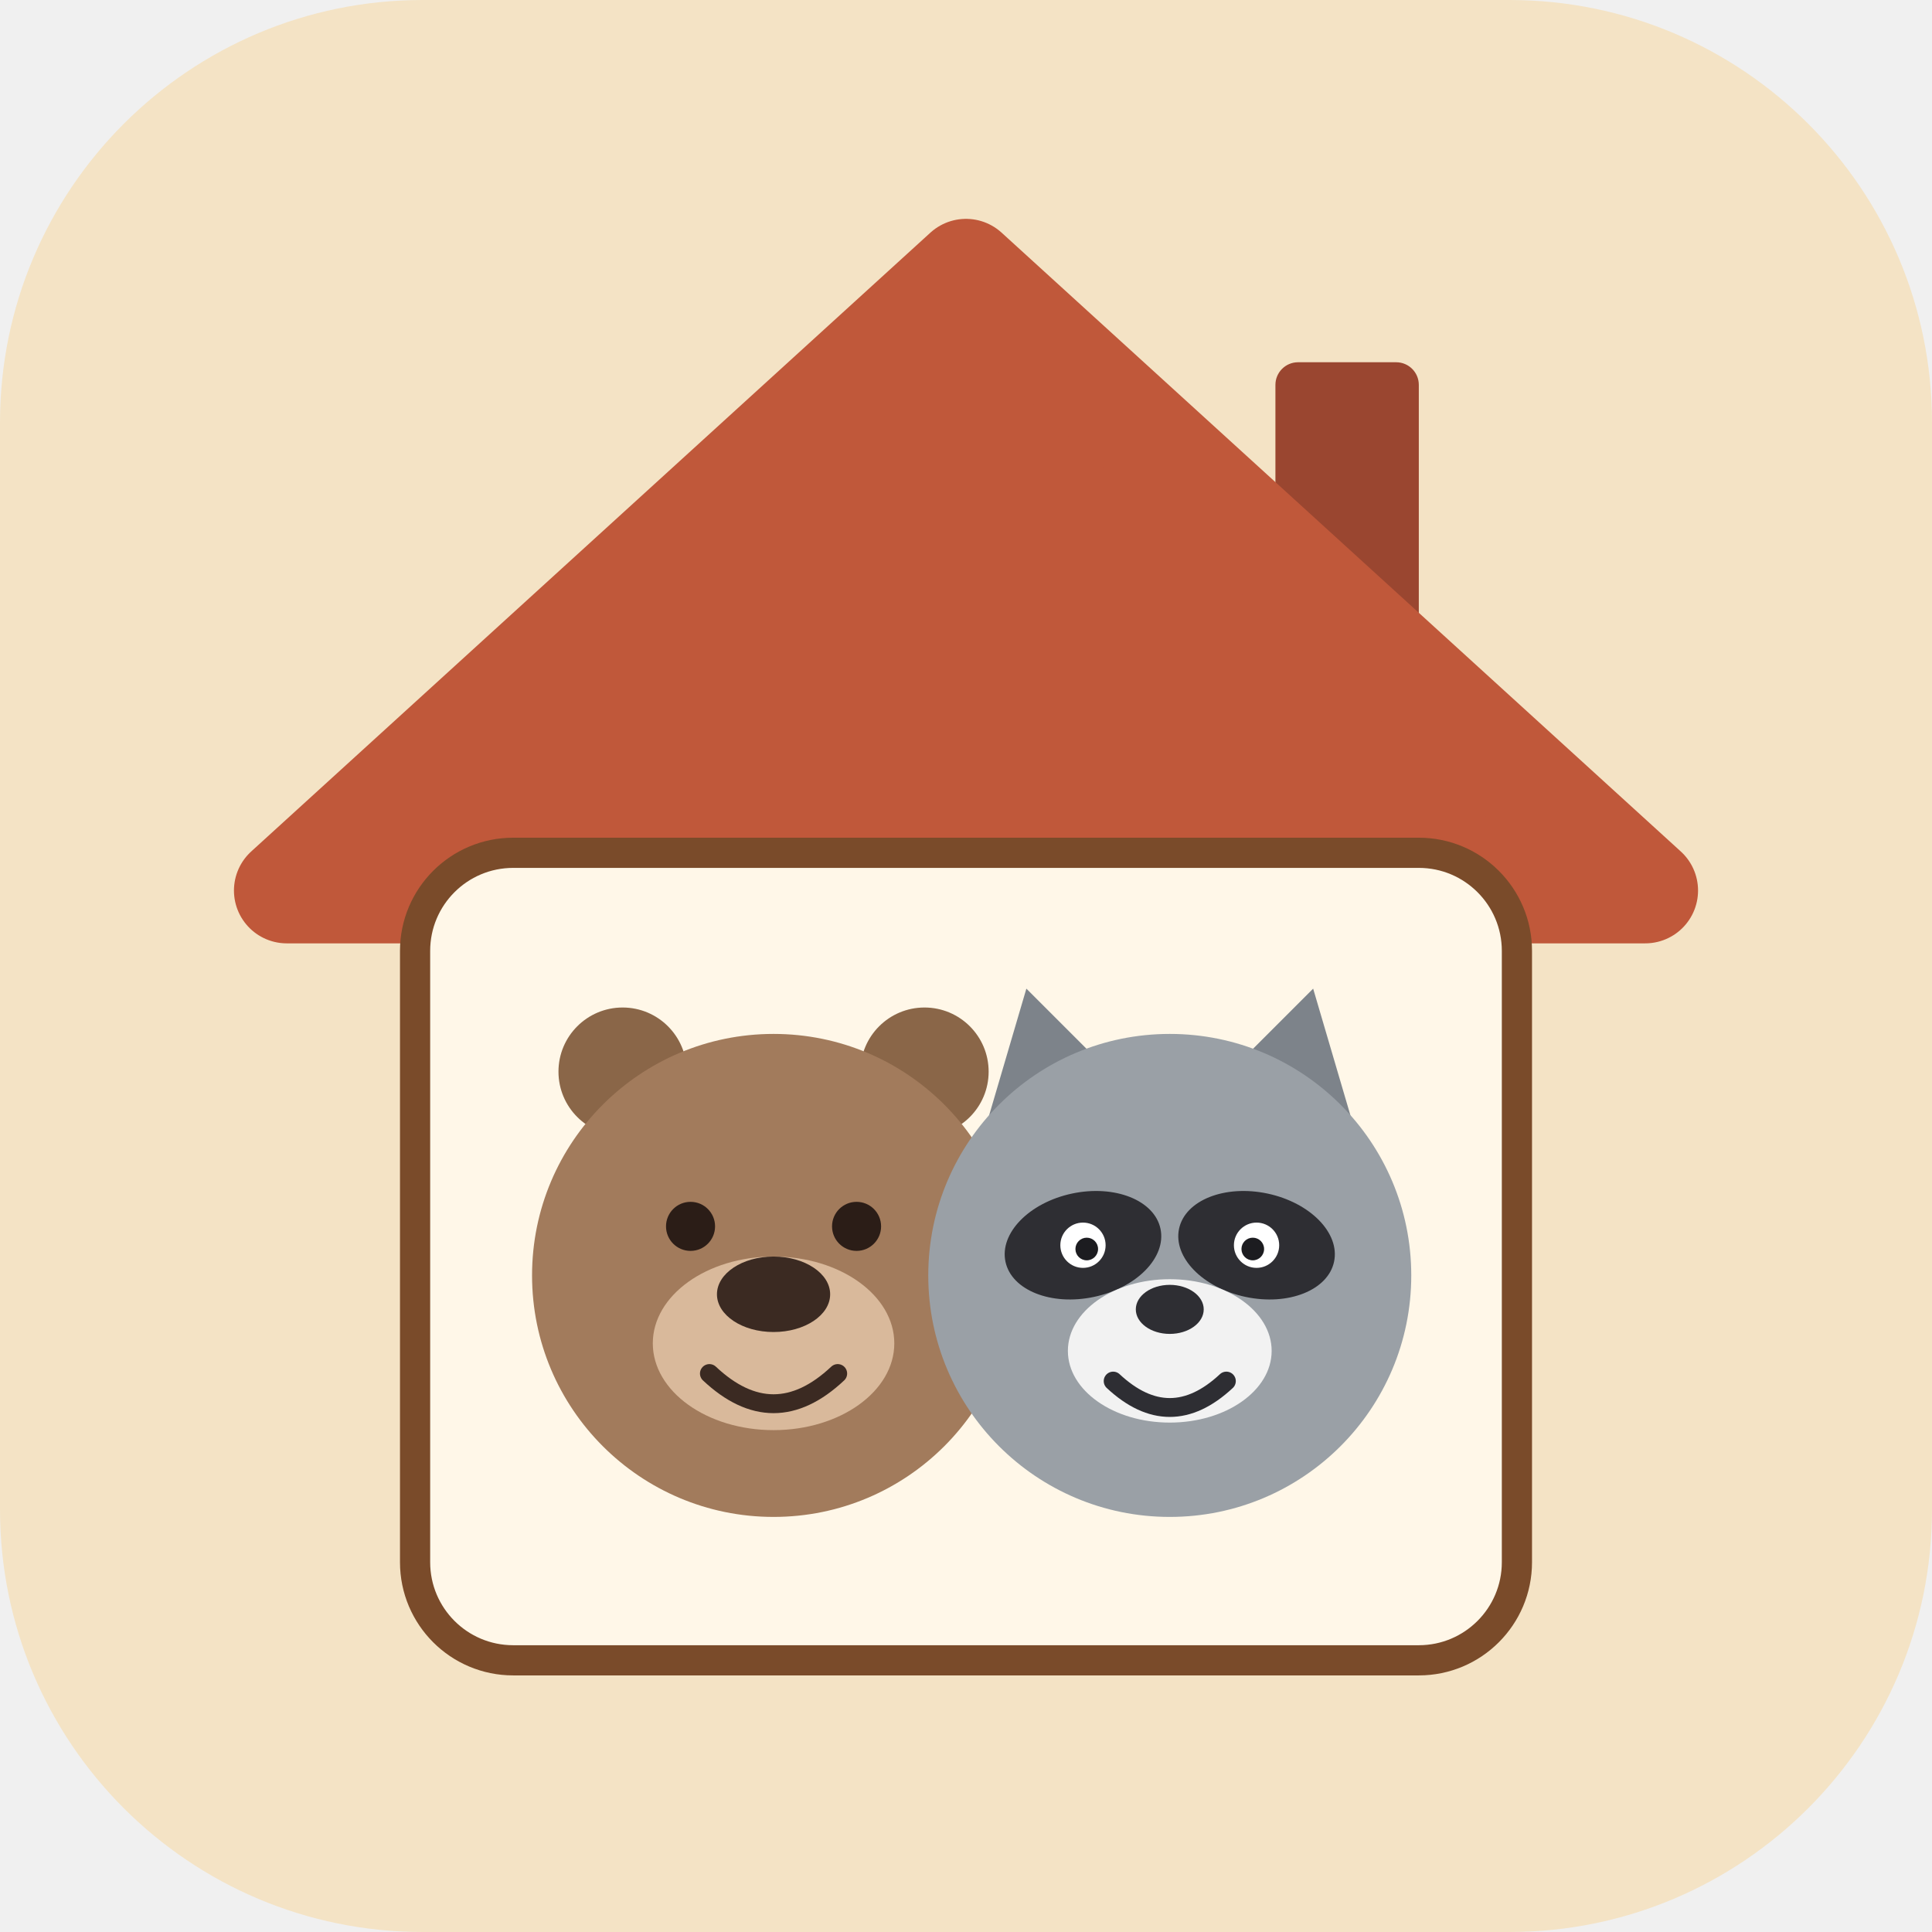
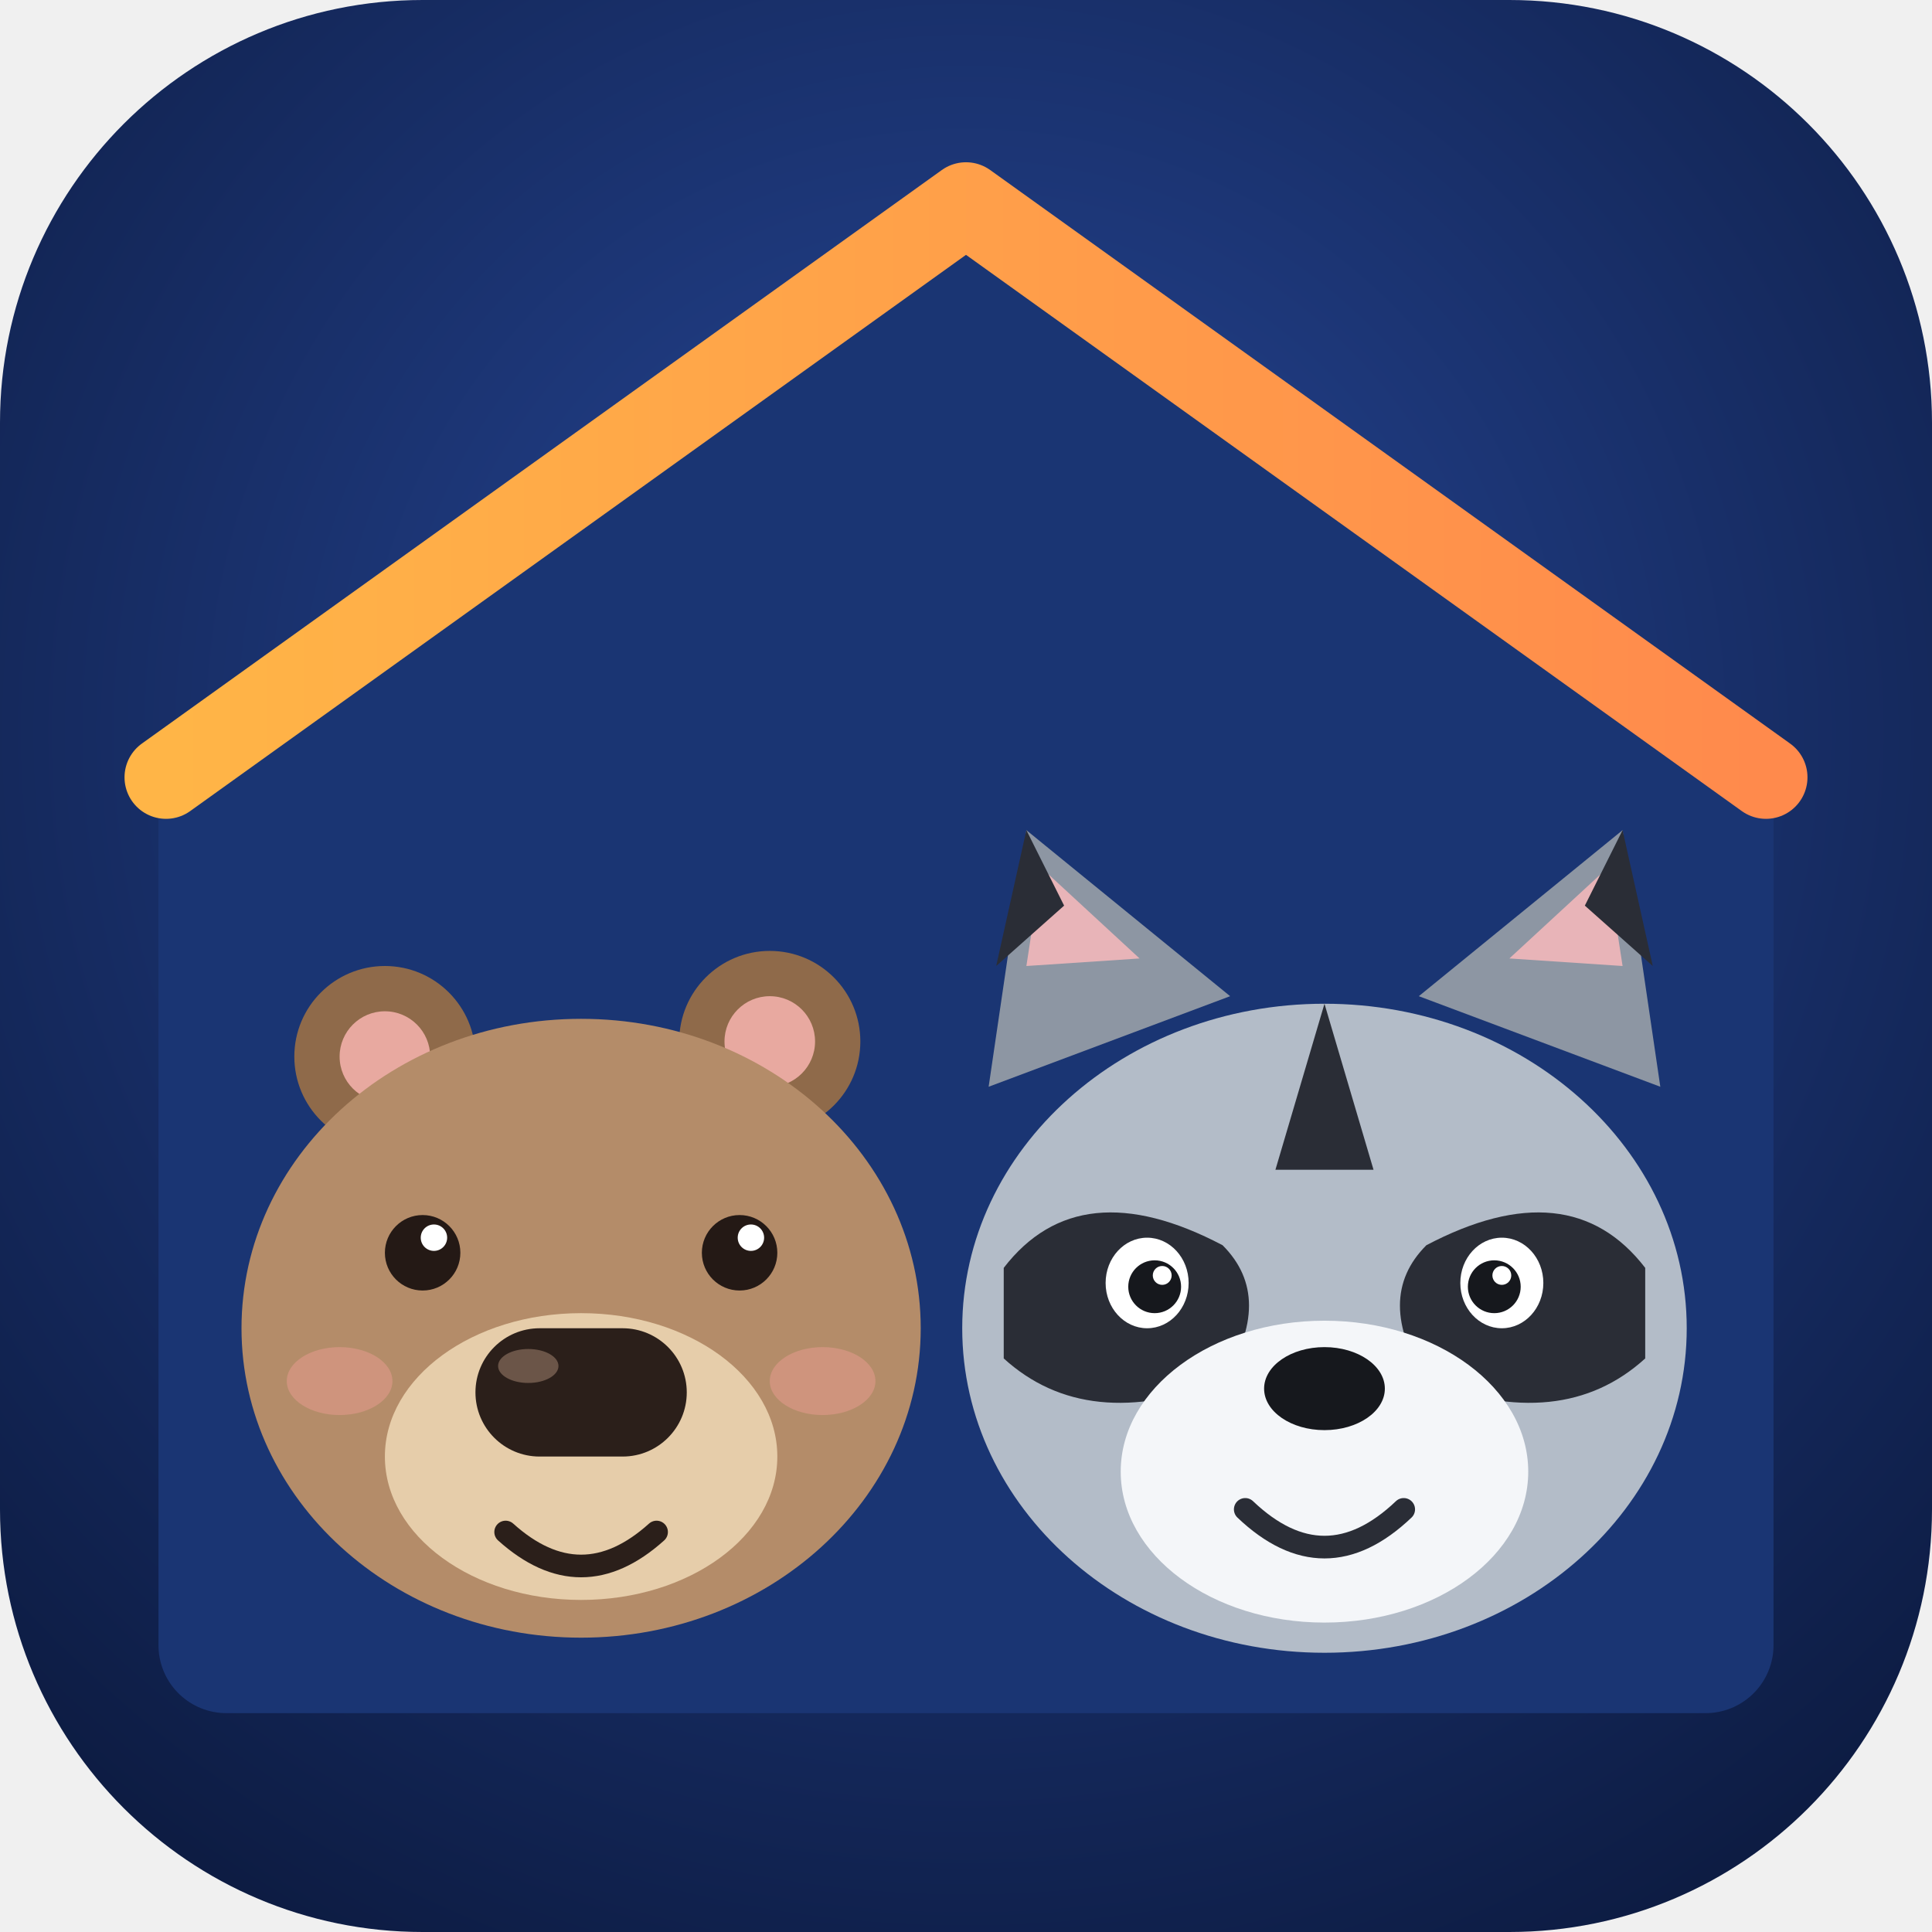
<svg xmlns="http://www.w3.org/2000/svg" viewBox="0 0 512 512">
-   <rect width="512" height="512" rx="112" fill="#f4e3c5" />
-   <rect x="338" y="96" width="38" height="80" rx="6" fill="#9a4630" />
-   <polygon points="256,72 76,236 436,236" fill="#c0583a" stroke="#c0583a" stroke-width="28" stroke-linejoin="round" />
-   <rect x="110" y="226" width="292" height="214" rx="26" fill="#fff7e8" stroke="#7a4b2a" stroke-width="8" />
-   <g>
-     <circle cx="165" cy="284" r="17" fill="#8a6648" />
-     <circle cx="245" cy="284" r="17" fill="#8a6648" />
-     <circle cx="205" cy="338" r="64" fill="#a27b5c" />
-     <ellipse cx="205" cy="356" rx="32" ry="23" fill="#d9b99b" />
-     <ellipse cx="205" cy="343" rx="15" ry="10" fill="#3b2a22" />
-     <circle cx="183" cy="325" r="6.5" fill="#2b1d17" />
-     <circle cx="227" cy="325" r="6.5" fill="#2b1d17" />
-     <path d="M188 364 Q205 380 222 364" fill="none" stroke="#3b2a22" stroke-width="5" stroke-linecap="round" />
-   </g>
-   <g>
-     <polygon points="262,296 272,262 298,288" fill="#7d838a" />
-     <polygon points="322,288 348,262 358,296" fill="#7d838a" />
-     <circle cx="310" cy="338" r="64" fill="#9aa0a6" />
-     <ellipse cx="287" cy="330" rx="21" ry="14" transform="rotate(-12 287 330)" fill="#2e2e33" />
-     <ellipse cx="333" cy="330" rx="21" ry="14" transform="rotate(12 333 330)" fill="#2e2e33" />
-     <circle cx="287" cy="330" r="6" fill="#fff" />
-     <circle cx="333" cy="330" r="6" fill="#fff" />
-     <circle cx="288" cy="331" r="3" fill="#1c1c20" />
-     <circle cx="332" cy="331" r="3" fill="#1c1c20" />
-     <ellipse cx="310" cy="358" rx="27" ry="19" fill="#f2f2f2" />
-     <ellipse cx="310" cy="347" rx="9" ry="6.5" fill="#2e2e33" />
-     <path d="M295 366 Q310 380 325 366" fill="none" stroke="#2e2e33" stroke-width="5" stroke-linecap="round" />
+   <defs>
+     <radialGradient id="glow" cx="50%" cy="38%" r="70%">
+       <stop offset="0" stop-color="#27489a" />
+       <stop offset="1" stop-color="#0d1c43" />
+     </radialGradient>
+     <linearGradient id="roof" x1="0" y1="0" x2="1" y2="0">
+       <stop offset="0" stop-color="#ffb547" />
+       <stop offset="1" stop-color="#ff8a4c" />
+     </linearGradient>
+   </defs>
+   <rect width="512" height="512" rx="112" fill="url(#glow)" />
+   <polygon points="256,78 452,214 452,436 60,436 60,214" fill="#1a3573" stroke="#1a3573" stroke-width="36" stroke-linejoin="round" />
+   <polyline points="44,206 256,54 468,206" fill="none" stroke="url(#roof)" stroke-width="22" stroke-linecap="round" stroke-linejoin="round" />
+   <g transform="translate(-34 14)">
+     <g>
+       <circle cx="136" cy="266" r="24" fill="#8f6a4a" />
+       <circle cx="136" cy="266" r="12" fill="#e8a9a0" />
+       <circle cx="238" cy="262" r="24" fill="#8f6a4a" />
+       <circle cx="238" cy="262" r="12" fill="#e8a9a0" />
+       <ellipse cx="188" cy="338" rx="90" ry="82" fill="#b48c69" />
+       <ellipse cx="188" cy="372" rx="52" ry="38" fill="#e6cdaa" />
+       <rect x="160" y="338" width="56" height="34" rx="17" fill="#2b1f1a" />
+       <ellipse cx="174" cy="348" rx="8" ry="4.5" fill="#6b5548" />
+       <circle cx="146" cy="318" r="10" fill="#241915" />
+       <circle cx="230" cy="318" r="10" fill="#241915" />
+       <circle cx="149" cy="314" r="3.5" fill="#fff" />
+       <circle cx="233" cy="314" r="3.5" fill="#fff" />
+       <ellipse cx="124" cy="352" rx="14" ry="9" fill="#e59a8e" opacity=".55" />
+       <ellipse cx="252" cy="352" rx="14" ry="9" fill="#e59a8e" opacity=".55" />
+       <path d="M168 392 Q188 410 208 392" fill="none" stroke="#2b1f1a" stroke-width="6" stroke-linecap="round" />
+     </g>
+     <g>
+       <polygon points="296,274 306,206 360,250" fill="#8d96a3" />
+       <polygon points="306,242 310,216 336,240" fill="#e8b4b8" />
+       <polygon points="474,274 464,206 410,250" fill="#8d96a3" />
+       <polygon points="464,242 460,216 434,240" fill="#e8b4b8" />
+       <polygon points="306,206 316,226 298,242" fill="#2a2d36" />
+       <polygon points="464,206 454,226 472,242" fill="#2a2d36" />
+       <ellipse cx="385" cy="338" rx="96" ry="86" fill="#b3bcc8" />
+       <path d="M385 252 L372 296 L398 296 Z" fill="#2a2d36" />
+       <path d="M300 322 Q320 296 358 316 Q372 330 358 352 Q322 366 300 346 Z" fill="#2a2d36" />
+       <path d="M470 322 Q450 296 412 316 Q398 330 412 352 Q448 366 470 346 Z" fill="#2a2d36" />
+       <ellipse cx="385" cy="376" rx="54" ry="40" fill="#f4f6f9" />
+       <ellipse cx="338" cy="326" rx="11" ry="12" fill="#fff" />
+       <ellipse cx="432" cy="326" rx="11" ry="12" fill="#fff" />
+       <circle cx="340" cy="327" r="7" fill="#16181d" />
+       <circle cx="430" cy="327" r="7" fill="#16181d" />
+       <circle cx="342" cy="324" r="2.5" fill="#fff" />
+       <circle cx="432" cy="324" r="2.5" fill="#fff" />
+       <ellipse cx="385" cy="354" rx="16" ry="11" fill="#16181d" />
+       <path d="M364 386 Q385 406 406 386" fill="none" stroke="#2a2d36" stroke-width="6" stroke-linecap="round" />
+     </g>
  </g>
</svg>
